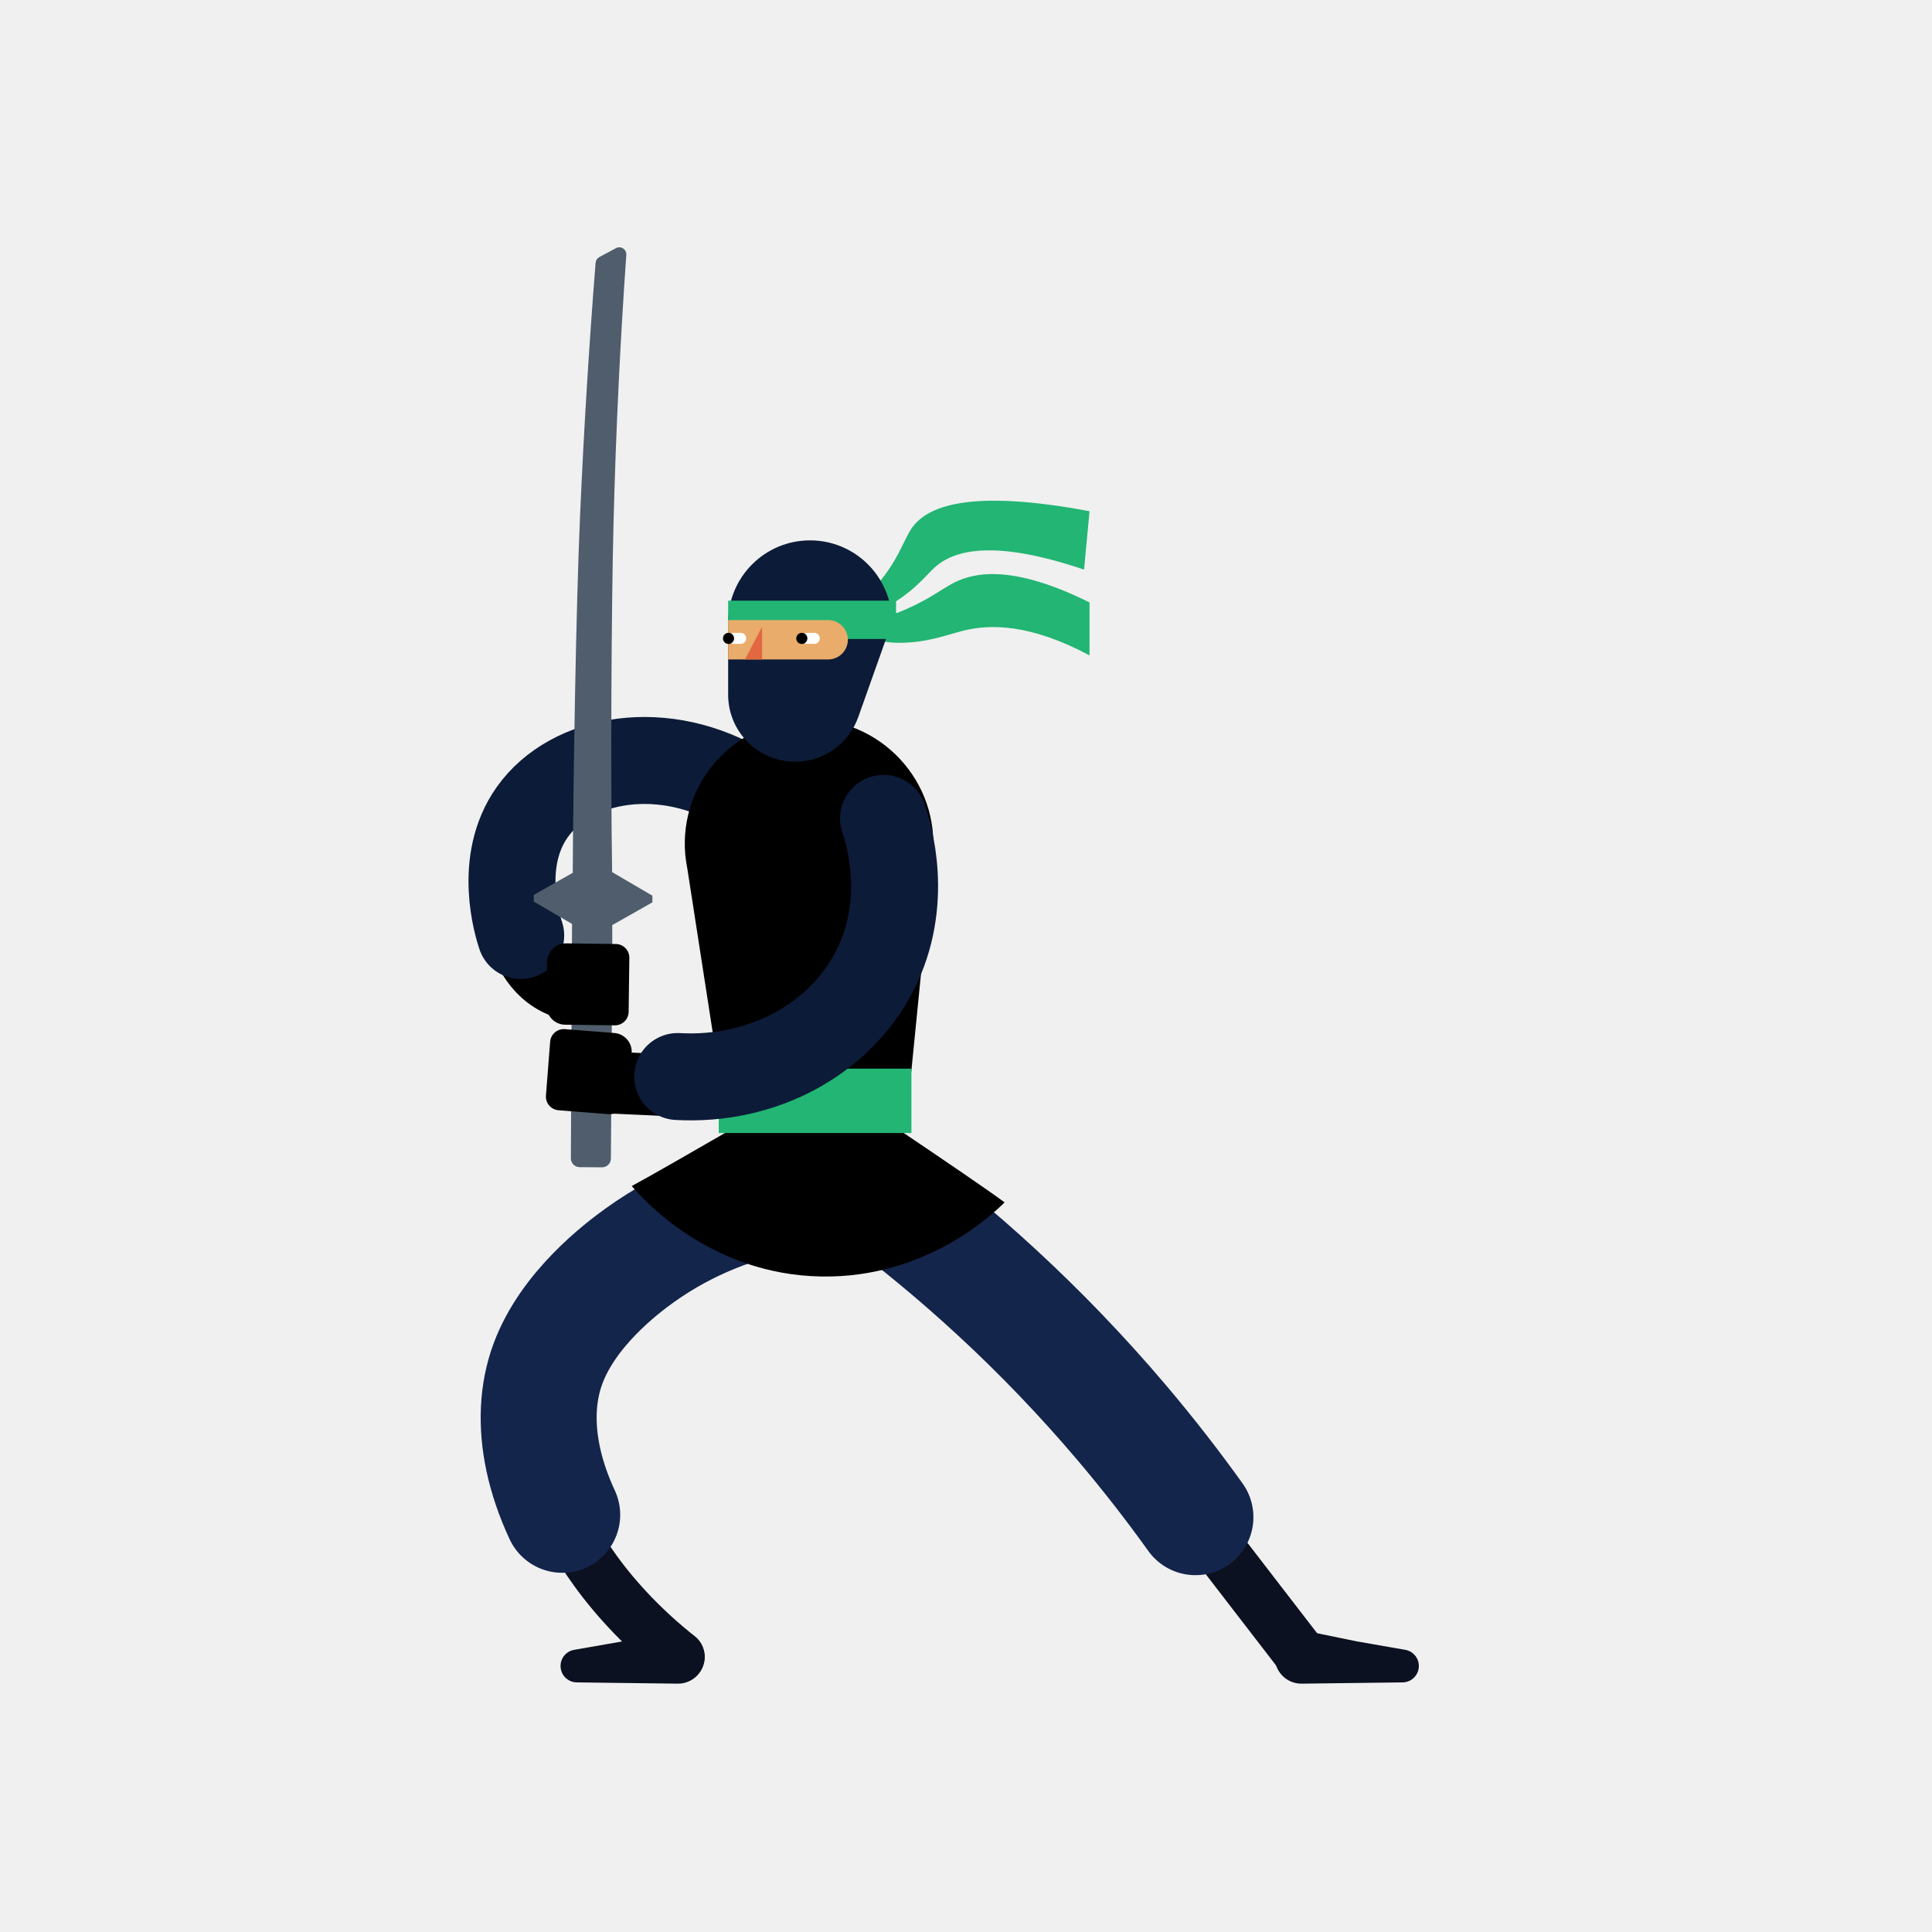
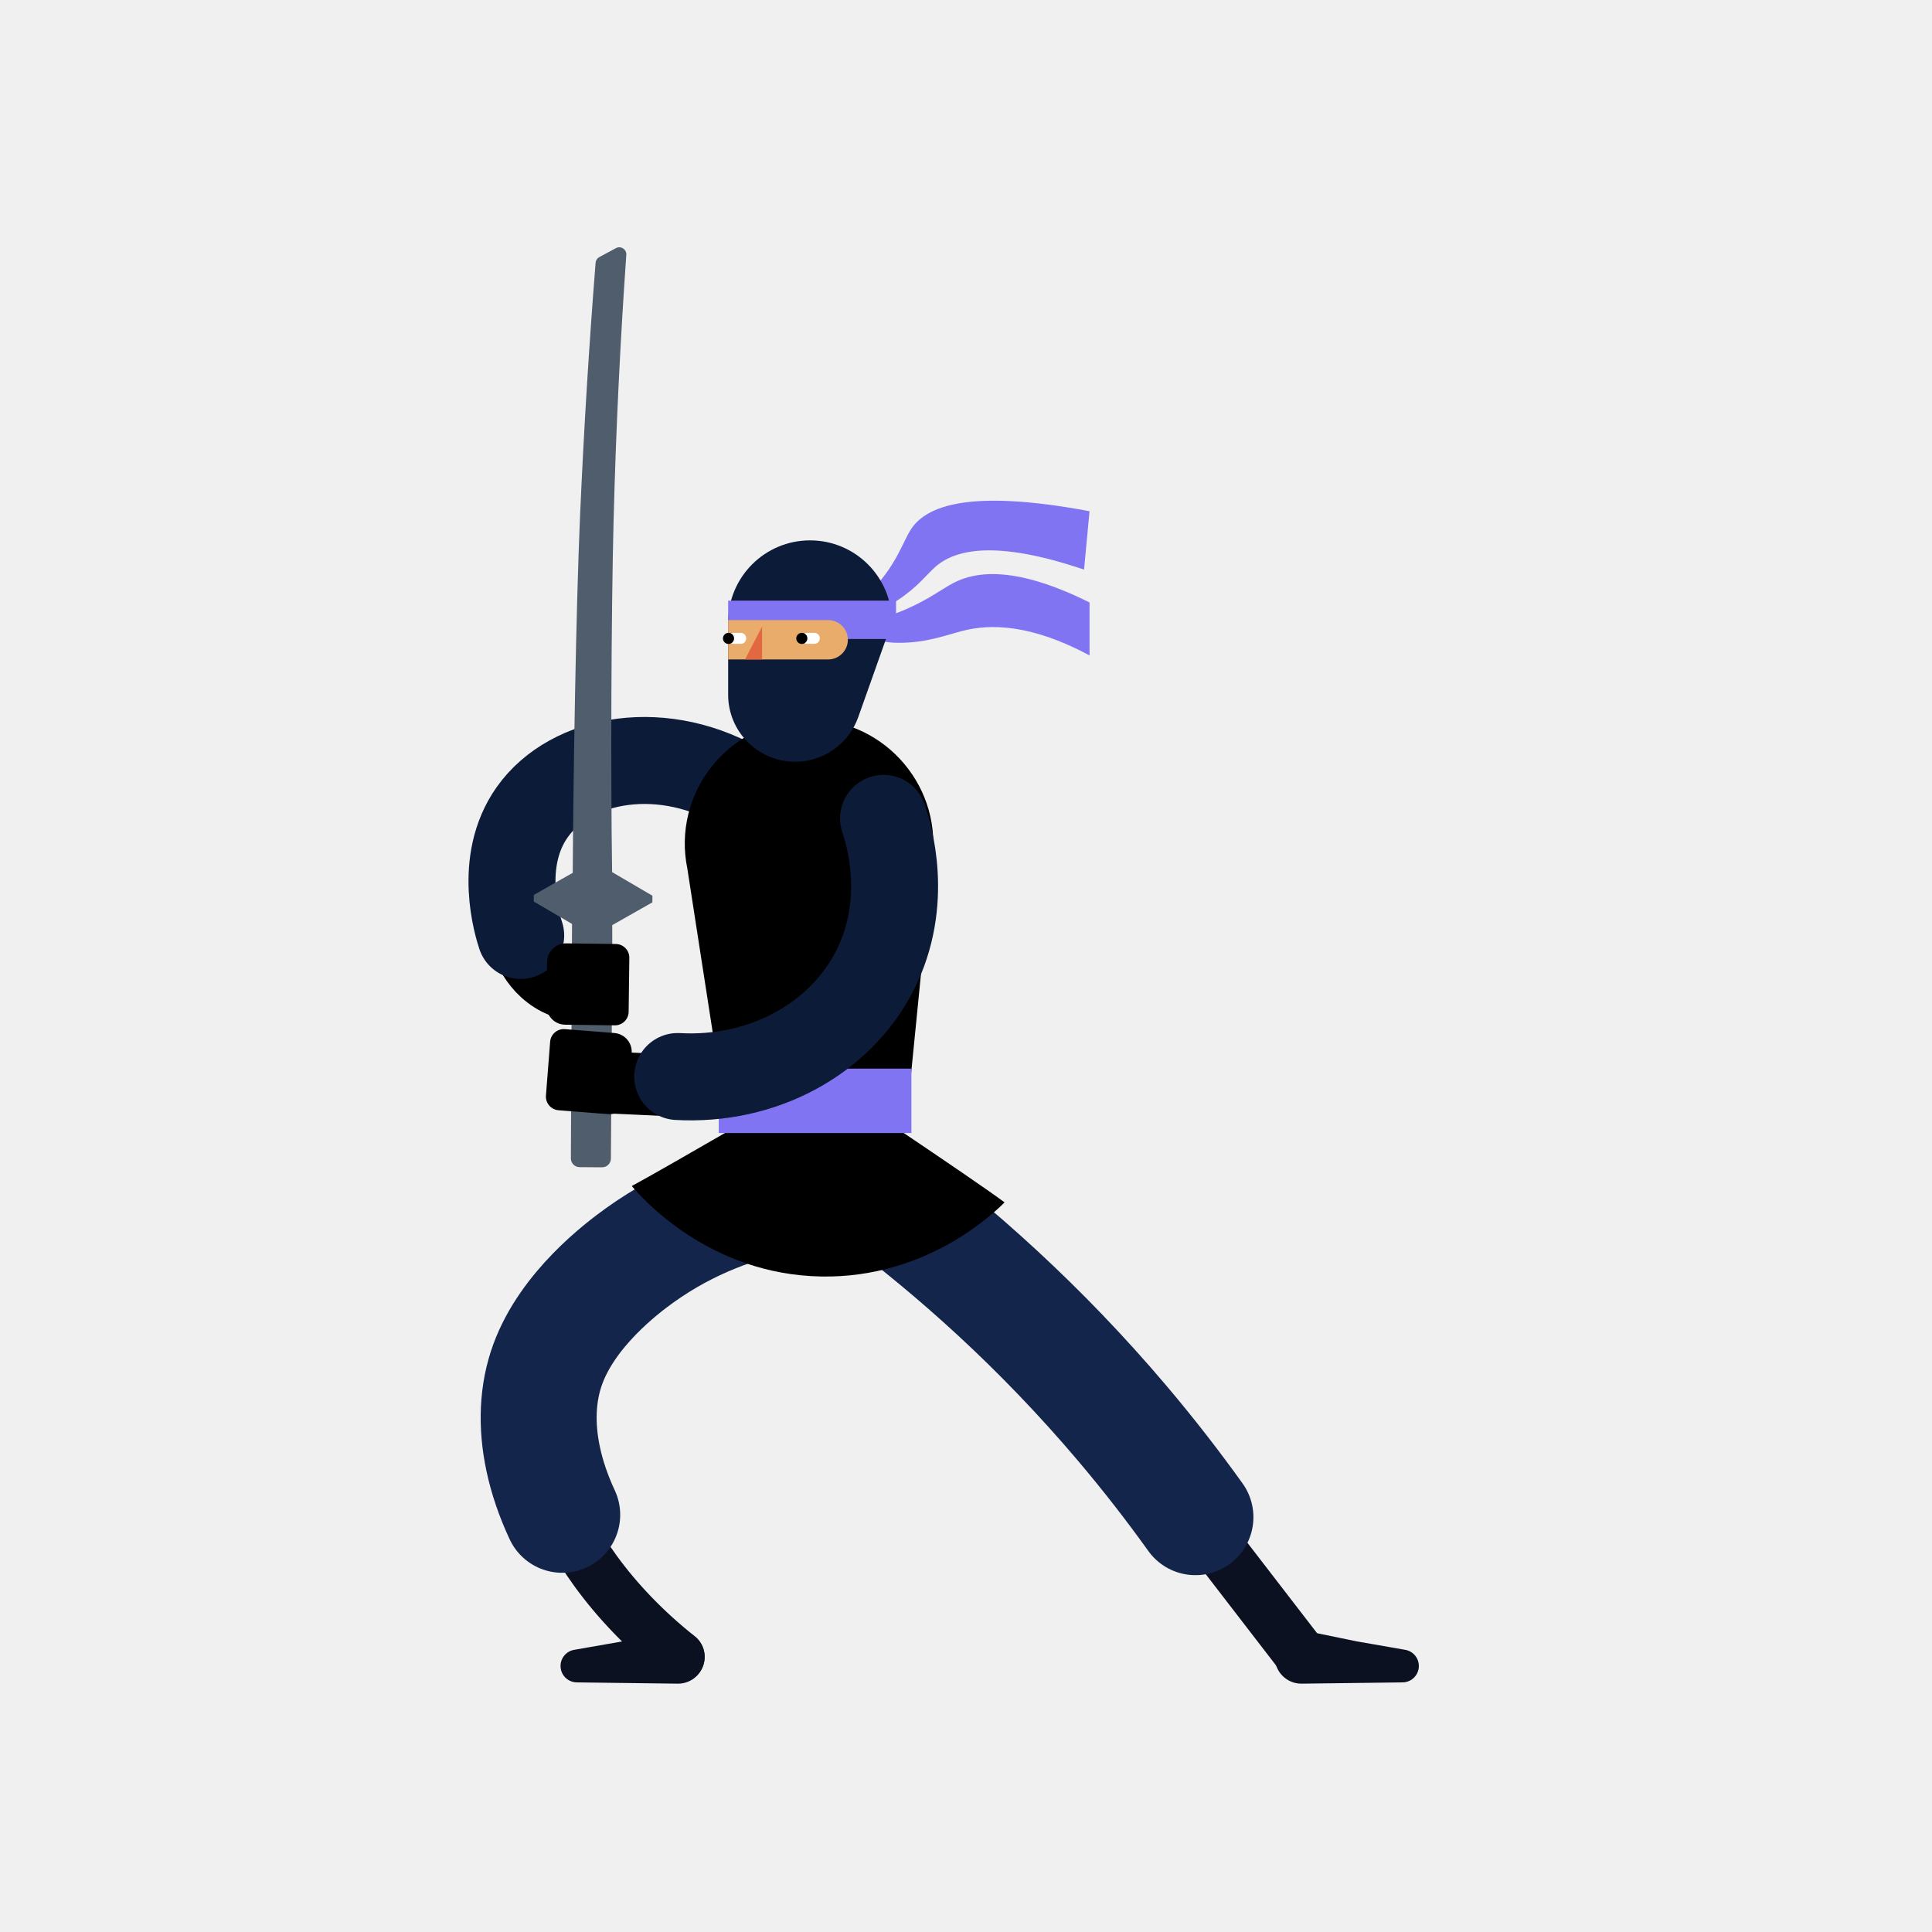
<svg xmlns="http://www.w3.org/2000/svg" viewBox="0 0 1000 1000">
  <g fill="none" fill-rule="evenodd" transform="translate(265 128)">
    <path stroke="#0C1121" stroke-linecap="round" stroke-linejoin="round" stroke-width="27.011" d="M347.839,650.068 C367.768,675.934 387.698,701.8 407.627,727.665" />
    <path fill="#0C1121" d="M99.681 728.907C100.148 736.871 93.759 743.559 85.783 743.458L80.559 743.394 33.521 742.801C29.448 742.753 25.882 739.771 25.239 735.612 24.521 730.979 27.695 726.641 32.328 725.923L57.35 721.554 83.186 716.243C91.395 714.556 99.191 720.54 99.681 728.907M394.851 728.907C394.384 736.871 400.773 743.559 408.749 743.458L413.973 743.394 461.011 742.801C465.084 742.753 468.65 739.771 469.293 735.612 470.011 730.979 466.837 726.641 462.204 725.923L437.182 721.554 411.346 716.243C403.137 714.556 395.341 720.54 394.851 728.907" />
    <path stroke="#0C1121" stroke-linecap="round" stroke-linejoin="round" stroke-width="27.011" d="M30.5,664.973 C34.15,671.689 38.369,678.368 43.128,684.942 C54.537,700.709 69.045,715.876 86.244,729.518" />
    <path stroke="#14254C" stroke-linecap="round" stroke-linejoin="round" stroke-width="60.025" d="M139.11,490.345 C117.963,494.624 91.637,503.436 66.062,521.794 C56.639,528.558 29.032,549.512 18.566,577.977 C13.074,592.914 12.442,609.693 16.129,627.09 C18.151,636.628 21.47,646.352 26,656.062" />
    <path stroke="#000" stroke-width="32.014" d="M3.591,355.28 C4.168,357.89 7.978,373.905 22.876,381.454 C29.08,384.596 34.99,385.149 38.761,385.142" />
    <path stroke="#0C1B38" stroke-linecap="round" stroke-width="45.019" d="M120.683,280.89 C78.937,255.139 30.595,263.946 10.479,292.371 C-7.677,318.022 2.937,351.486 4.509,356.198" />
-     <path fill="#22B573" d="M187.392,176.339 C199.469,163.295 202.434,152.105 206.659,145.752 C214.431,134.062 236.34,124.861 298.94,136.604 C297.995,146.68 297.051,156.756 296.106,166.834 C249.502,151.045 228.858,156.609 218.812,165.687 C214.242,169.816 209.699,176.077 199.551,182.715 C187.664,190.49 175.075,192.294 166.367,192.618 C171.912,189.588 179.834,184.503 187.392,176.339" />
-     <path fill="#22B573" d="M298.94,183.837 L298.94,211.234 C268.245,194.764 247.237,194.993 233.559,198.46 C224.115,200.853 214.659,204.776 199.92,204.719 C186.449,204.666 175.567,198.852 168.652,194.139 C177.587,194.298 190.335,193.314 203.835,187.395 C216.143,182.002 222.112,177.118 228.404,173.796 C240.259,167.542 260.873,164.877 298.94,183.837" />
+     <path fill="#8174F2" d="M187.392,176.339 C199.469,163.295 202.434,152.105 206.659,145.752 C214.431,134.062 236.34,124.861 298.94,136.604 C297.995,146.68 297.051,156.756 296.106,166.834 C249.502,151.045 228.858,156.609 218.812,165.687 C214.242,169.816 209.699,176.077 199.551,182.715 C187.664,190.49 175.075,192.294 166.367,192.618 C171.912,189.588 179.834,184.503 187.392,176.339" />
+     <path fill="#8174F2" d="M298.94,183.837 L298.94,211.234 C268.245,194.764 247.237,194.993 233.559,198.46 C224.115,200.853 214.659,204.776 199.92,204.719 C186.449,204.666 175.567,198.852 168.652,194.139 C177.587,194.298 190.335,193.314 203.835,187.395 C216.143,182.002 222.112,177.118 228.404,173.796 C240.259,167.542 260.873,164.877 298.94,183.837" />
    <path stroke="#14254C" stroke-linecap="round" stroke-linejoin="round" stroke-width="60.025" d="M188.697,489.203 C229.05,519.345 273.371,558.462 315.967,608.8 C329.845,625.2 342.397,641.441 353.752,657.289" />
    <path fill="#000" d="M160.461,480.409 L160.461,480.409 C135.218,482.112 112.864,464.225 108.99,439.221 L90.776,321.663 C82.813,282.935 111.353,246.26 150.851,244.466 C190.349,242.672 222.097,276.609 217.677,315.9 L205.705,436.569 C203.353,460.27 184.225,478.806 160.461,480.409" />
    <path fill="#4F5D6C" d="M51.83,323.408 C51.052,272.597 51.378,189.346 52.579,142.056 C53.793,94.226 56.072,48.136 59.175,3.907 C59.377,1.038 56.335,-0.92 53.797,0.443 C50.929,1.985 48.062,3.528 45.194,5.068 C44.099,5.656 43.378,6.756 43.28,7.993 C39.928,50.388 37.198,94.147 35.228,139.201 C33.129,187.259 31.766,271.945 31.444,323.775" />
    <polygon fill="#4F5D6C" points="52.015 350.772 72.664 339.055 72.688 335.619 42.116 317.721 11.306 335.202 11.282 338.639 31.296 350.354" />
    <path fill="#4F5D6C" d="M51.608,411.422 L51.202,471.668 C51.185,474.188 49.126,476.217 46.601,476.2 L35.021,476.122 C32.496,476.105 30.464,474.049 30.481,471.528 L31.143,339.376 L51.864,339.517 L51.918,365.244 L51.608,411.422 Z" />
    <path fill="#000" d="M61.954,417.177 L60.195,439.728 C59.777,445.082 55.099,449.083 49.745,448.666 L24.1,446.665 C20.195,446.36 17.275,442.947 17.581,439.042 L19.752,411.206 C20.056,407.301 23.468,404.383 27.374,404.688 L52.978,406.685 C58.354,407.103 62.372,411.8 61.954,417.177" />
    <line x1="42.738" x2="89.6" y1="431.967" y2="434.116" stroke="#000" stroke-width="32.014" />
    <path fill="#000" d="M18.171,369.92 L17.883,392.538 C17.815,397.907 22.112,402.315 27.481,402.384 L53.202,402.711 C57.118,402.761 60.334,399.626 60.385,395.71 L60.741,367.791 C60.79,363.875 57.656,360.659 53.739,360.61 L28.058,360.282 C22.667,360.213 18.24,364.529 18.171,369.92" />
    <path fill="#FFF" d="M130.232,238.548 C131.19,238.84 132.725,239.19 134.596,239.19 C135.896,239.19 137.357,239.021 138.899,238.545 C142.968,237.293 145.396,234.617 146.482,233.132" />
    <path fill="#0C1B38" d="M146.551,266.274 L146.551,266.274 C127.408,266.274 111.89,250.755 111.89,231.614 L111.89,194.081 C111.89,170.672 130.867,151.696 154.275,151.696 C177.683,151.696 196.659,170.672 196.659,194.081 L179.212,243.214 C174.303,257.038 161.221,266.274 146.551,266.274" />
-     <polygon fill="#22B573" points="111.89 202.732 198.802 202.732 198.802 182.893 111.89 182.893" />
+     <polygon fill="#8174F2" points="111.89 202.732 198.802 202.732 198.802 182.893 111.89 182.893" />
    <path fill="#E9AC6A" d="M111.891,213.334 L163.666,213.334 C169.27,213.334 173.855,208.748 173.855,203.144 C173.855,197.541 169.27,192.955 163.666,192.955 L111.891,192.955 L111.891,213.334 Z" />
    <polygon fill="#E26841" points="120.608 213.334 129.455 213.334 129.455 196.328" />
    <path fill="#000" d="M62.007,485.883 C78.639,476.973 159.893,429.699 159.893,429.699 C159.893,429.699 239.327,482.62 254.972,494.355 C248.83,500.457 214.256,533.62 160.196,532.715 C101.932,531.742 67.151,491.969 62.007,485.883" />
-     <polygon fill="#22B573" points="107.009 458.459 206.749 458.459 206.749 425.116 107.009 425.116" />
+     <polygon fill="#8174F2" points="107.009 458.459 206.749 458.459 206.749 425.116 107.009 425.116" />
    <path stroke="#0C1B38" stroke-linecap="round" stroke-width="45.019" d="M192.317,295.585 C194.916,303.271 206.023,338.843 187.726,374.565 C169.505,410.133 129.405,431.65 85.785,429.208" />
    <path fill="#FFF" d="M114.606 205.257L118.475 205.257C119.992 205.257 121.222 204.027 121.222 202.509L121.222 202.324C121.222 200.806 119.992 199.576 118.475 199.576L114.606 199.576C113.089 199.576 111.858 200.806 111.858 202.324L111.858 202.509C111.858 204.027 113.089 205.257 114.606 205.257M152.688 205.257L156.556 205.257C158.073 205.257 159.303 204.027 159.303 202.509L159.303 202.324C159.303 200.806 158.073 199.576 156.556 199.576L152.688 199.576C151.17 199.576 149.939 200.806 149.939 202.324L149.939 202.509C149.939 204.027 151.17 205.257 152.688 205.257" />
    <path fill="#000" d="M114.959 202.436C114.959 204.026 113.671 205.313 112.082 205.313 110.492 205.313 109.204 204.026 109.204 202.436 109.204 200.846 110.492 199.558 112.082 199.558 113.671 199.558 114.959 200.846 114.959 202.436M152.901 202.436C152.901 204.026 151.613 205.313 150.024 205.313 148.434 205.313 147.146 204.026 147.146 202.436 147.146 200.846 148.434 199.558 150.024 199.558 151.613 199.558 152.901 200.846 152.901 202.436" />
  </g>
</svg>
